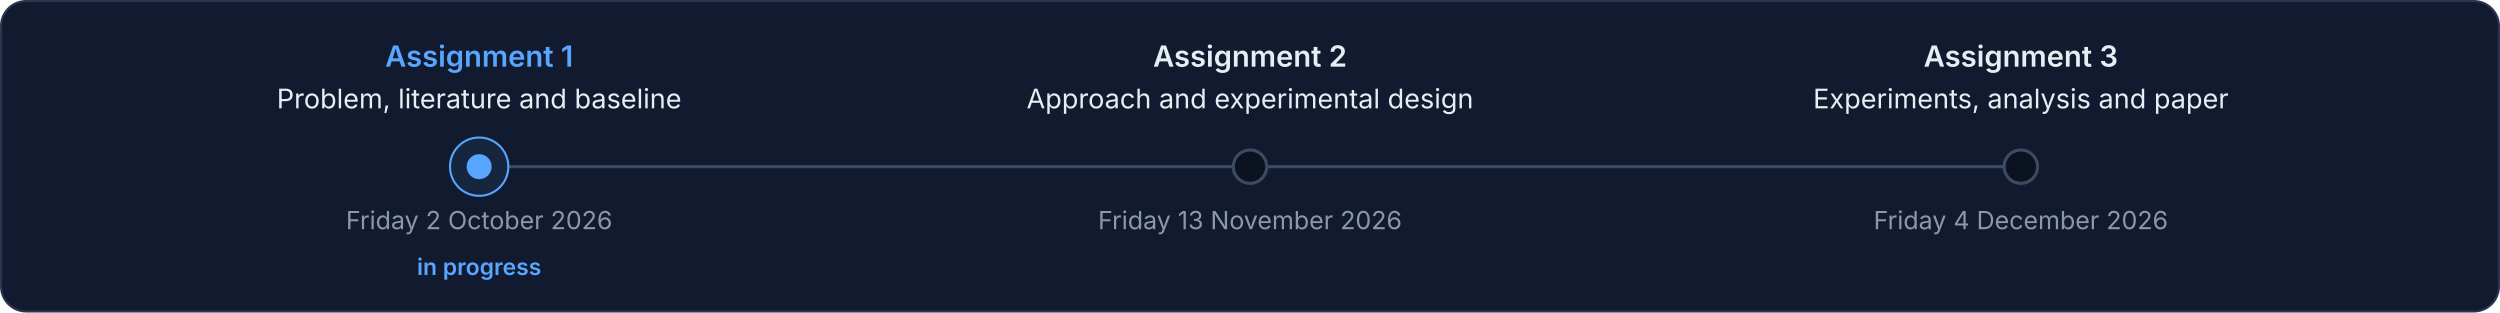
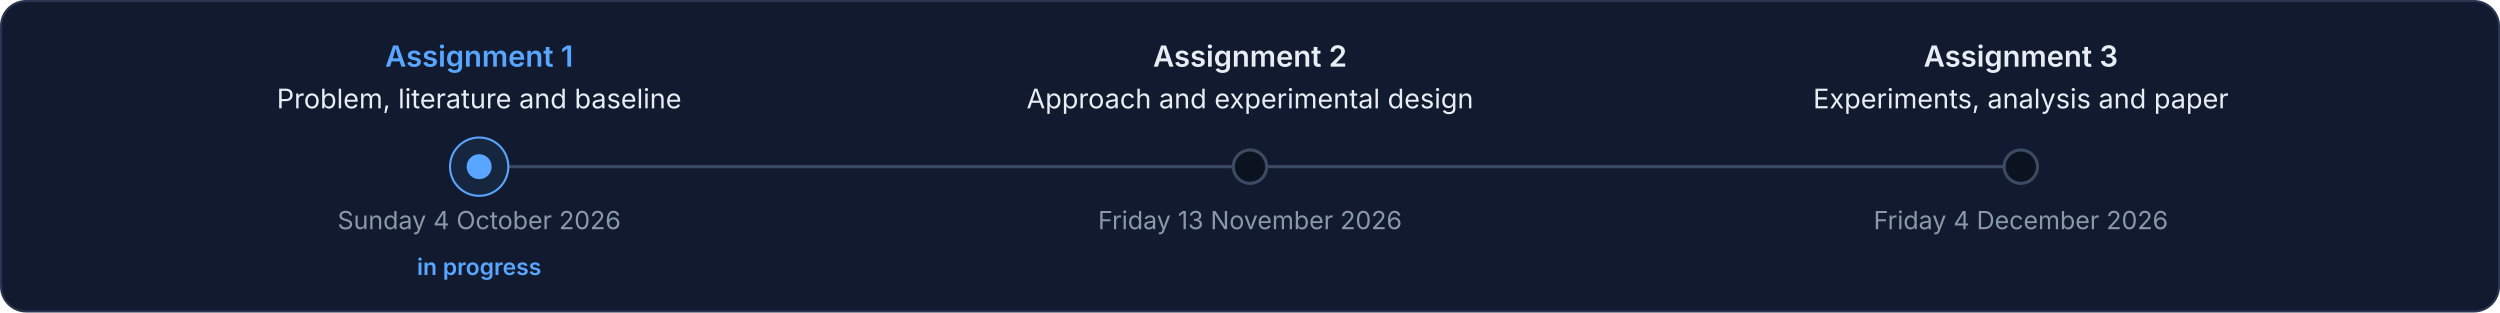
- <svg xmlns="http://www.w3.org/2000/svg" width="1200" height="150" viewBox="0 0 1200 150" role="img" aria-label="Assignments: Assignment 1, problem, literature and baseline, due Friday 2 October 2026, in progress; Assignment 2, approach and experimental design, due Friday 13 November 2026; Assignment 3, experiments, analysis and paper, due Friday 4 December 2026">
+ <svg xmlns="http://www.w3.org/2000/svg" width="1200" height="150" viewBox="0 0 1200 150" role="img" aria-label="Assignments: Assignment 1, problem, literature and baseline, due Sunday 4 October 2026, in progress; Assignment 2, approach and experimental design, due Friday 13 November 2026; Assignment 3, experiments, analysis and paper, due Friday 4 December 2026">
  <rect x="0.5" y="0.5" width="1199" height="149" rx="12" fill="#111a2e" stroke="#2a3650" />
  <line x1="230" y1="80" x2="970" y2="80" stroke="#3d4a63" stroke-width="1.5" />
  <circle cx="230" cy="80" r="14" fill="#16263f" stroke="#58a6ff" />
  <circle cx="230" cy="80" r="6" fill="#58a6ff" />
  <text x="230" y="32" font-family="-apple-system, 'Segoe UI', Inter, Roboto, Helvetica, Arial, sans-serif" font-size="14" font-weight="600" fill="#58a6ff" text-anchor="middle">Assignment 1</text>
  <text x="230" y="52" font-family="-apple-system, 'Segoe UI', Inter, Roboto, Helvetica, Arial, sans-serif" font-size="13" font-weight="400" fill="#e6edf3" text-anchor="middle">Problem, literature and baseline</text>
-   <text x="230" y="110" font-family="-apple-system, 'Segoe UI', Inter, Roboto, Helvetica, Arial, sans-serif" font-size="12" font-weight="400" fill="#8b98a9" text-anchor="middle">Friday 2 October 2026</text>
+   <text x="230" y="110" font-family="-apple-system, 'Segoe UI', Inter, Roboto, Helvetica, Arial, sans-serif" font-size="12" font-weight="400" fill="#8b98a9" text-anchor="middle">Sunday 4 October 2026</text>
  <text x="230" y="132" font-family="-apple-system, 'Segoe UI', Inter, Roboto, Helvetica, Arial, sans-serif" font-size="11" font-weight="600" fill="#58a6ff" text-anchor="middle">in progress</text>
  <circle cx="600" cy="80" r="8" fill="#0b1220" stroke="#3d4a63" stroke-width="1.5" />
  <text x="600" y="32" font-family="-apple-system, 'Segoe UI', Inter, Roboto, Helvetica, Arial, sans-serif" font-size="14" font-weight="600" fill="#e6edf3" text-anchor="middle">Assignment 2</text>
  <text x="600" y="52" font-family="-apple-system, 'Segoe UI', Inter, Roboto, Helvetica, Arial, sans-serif" font-size="13" font-weight="400" fill="#e6edf3" text-anchor="middle">Approach and experimental design</text>
  <text x="600" y="110" font-family="-apple-system, 'Segoe UI', Inter, Roboto, Helvetica, Arial, sans-serif" font-size="12" font-weight="400" fill="#8b98a9" text-anchor="middle">Friday 13 November 2026</text>
  <circle cx="970" cy="80" r="8" fill="#0b1220" stroke="#3d4a63" stroke-width="1.5" />
  <text x="970" y="32" font-family="-apple-system, 'Segoe UI', Inter, Roboto, Helvetica, Arial, sans-serif" font-size="14" font-weight="600" fill="#e6edf3" text-anchor="middle">Assignment 3</text>
  <text x="970" y="52" font-family="-apple-system, 'Segoe UI', Inter, Roboto, Helvetica, Arial, sans-serif" font-size="13" font-weight="400" fill="#e6edf3" text-anchor="middle">Experiments, analysis and paper</text>
  <text x="970" y="110" font-family="-apple-system, 'Segoe UI', Inter, Roboto, Helvetica, Arial, sans-serif" font-size="12" font-weight="400" fill="#8b98a9" text-anchor="middle">Friday 4 December 2026</text>
</svg>
